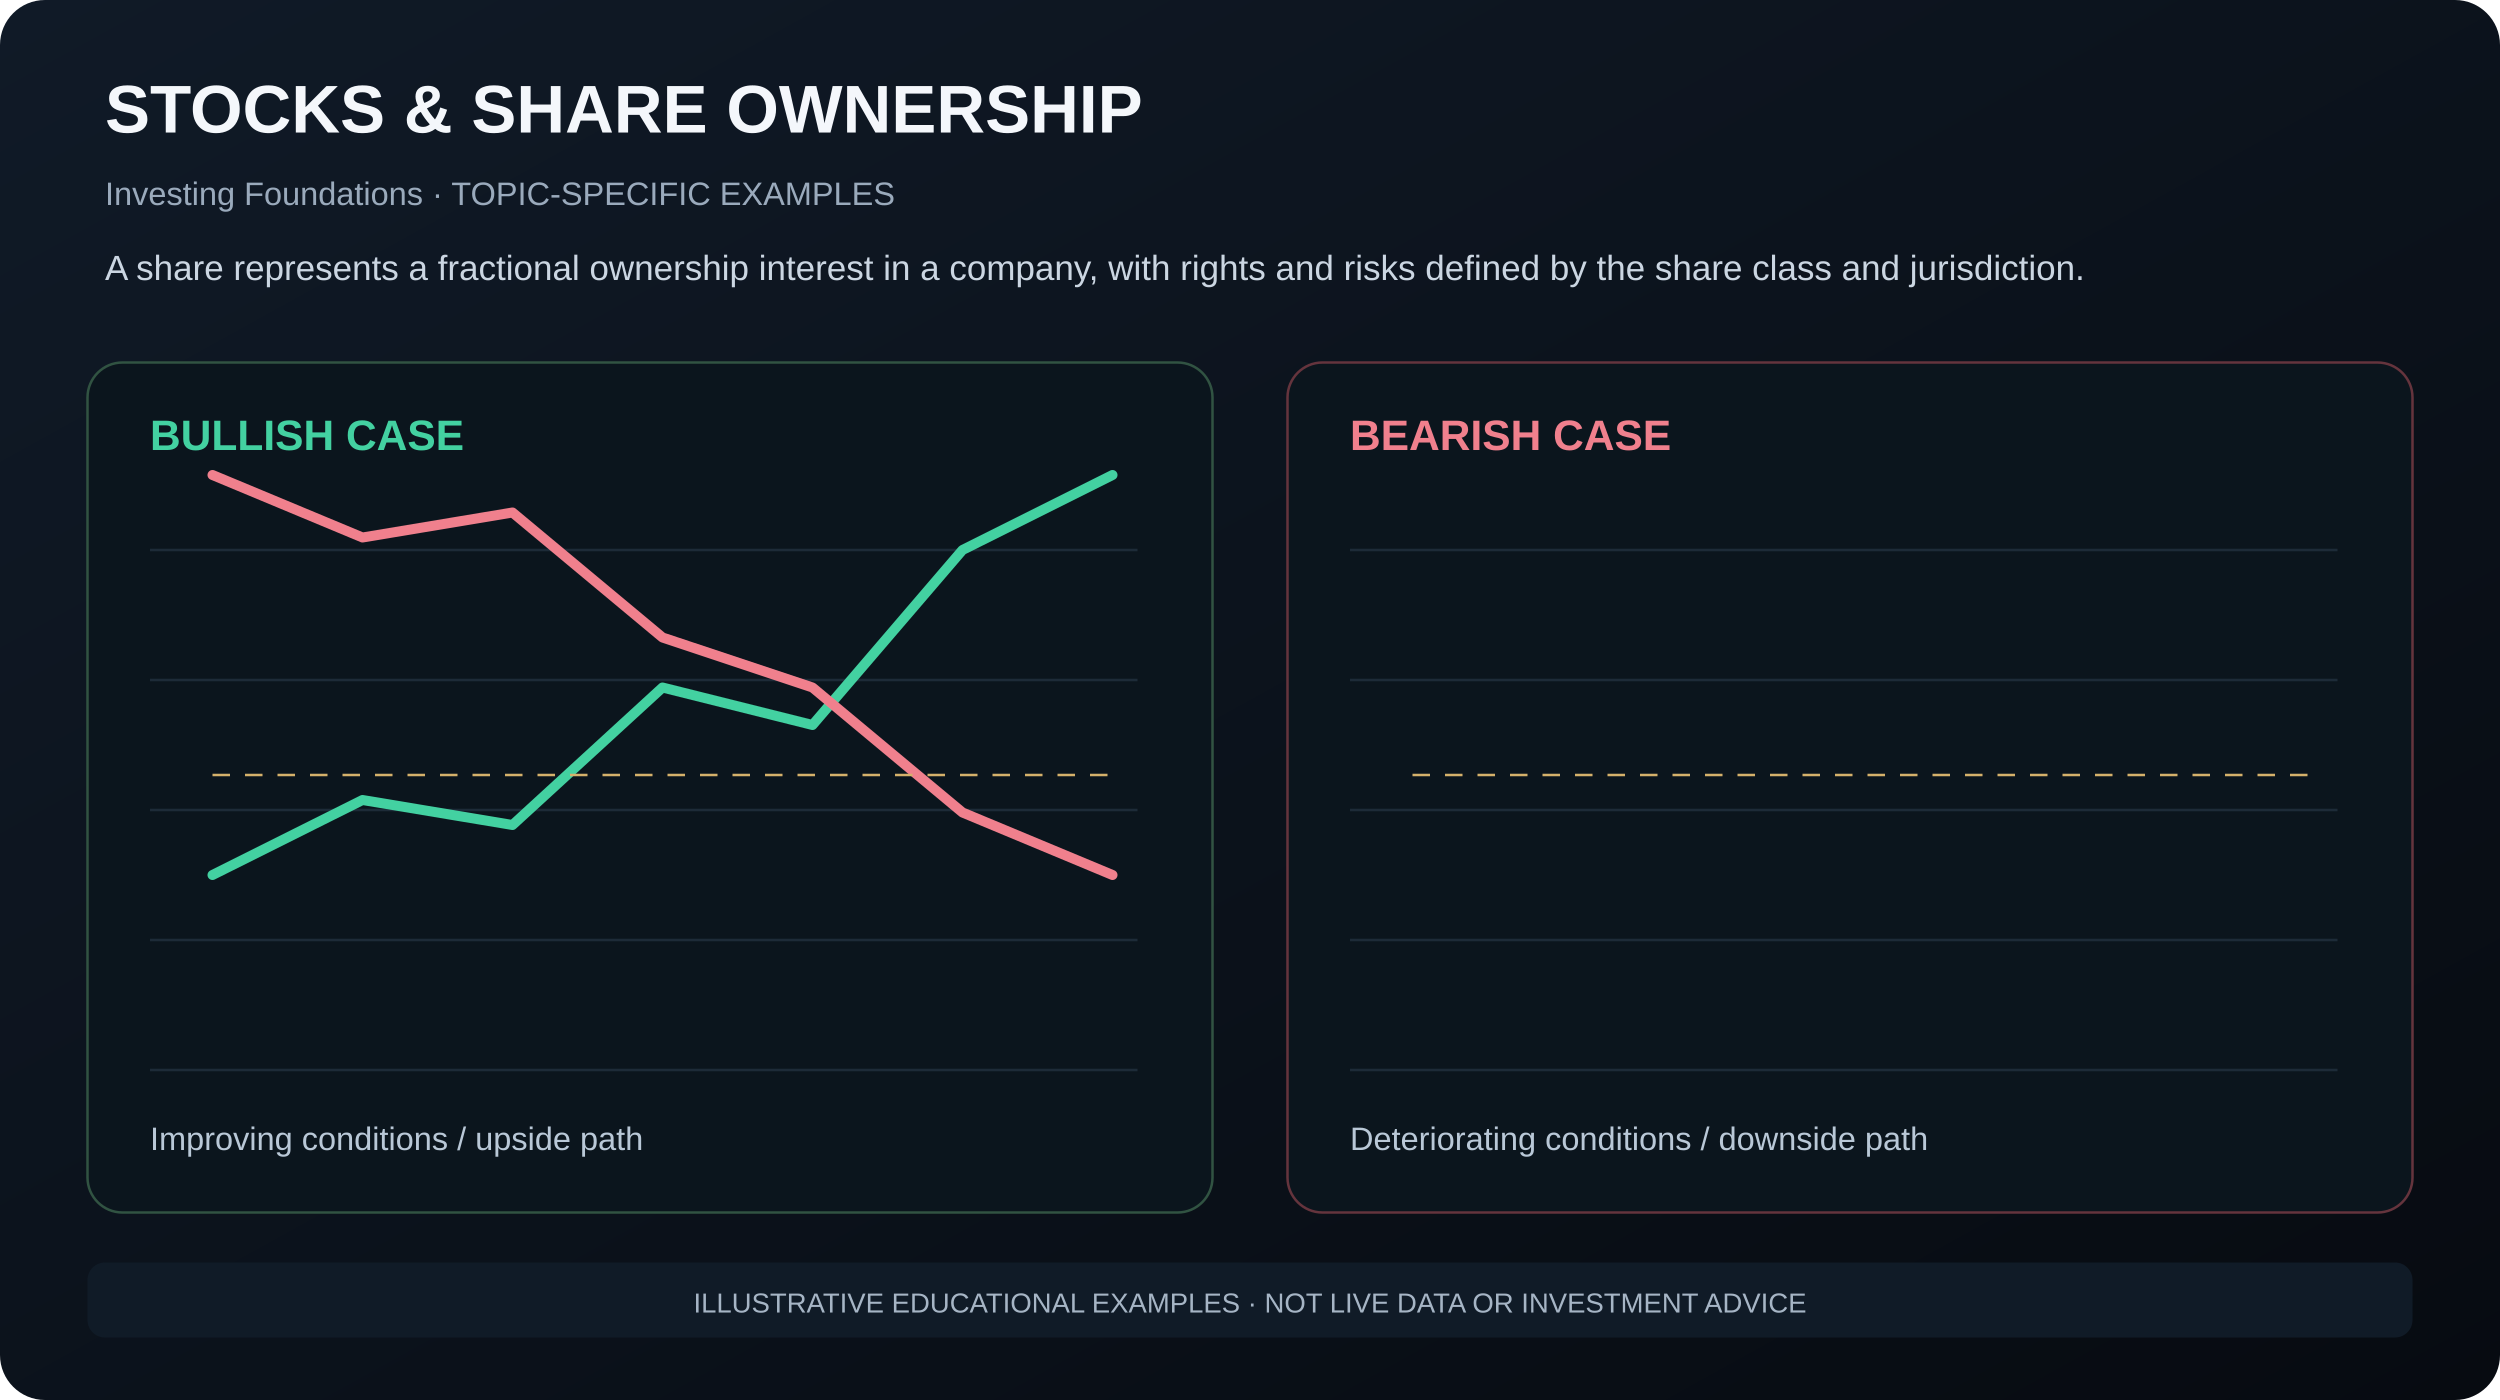
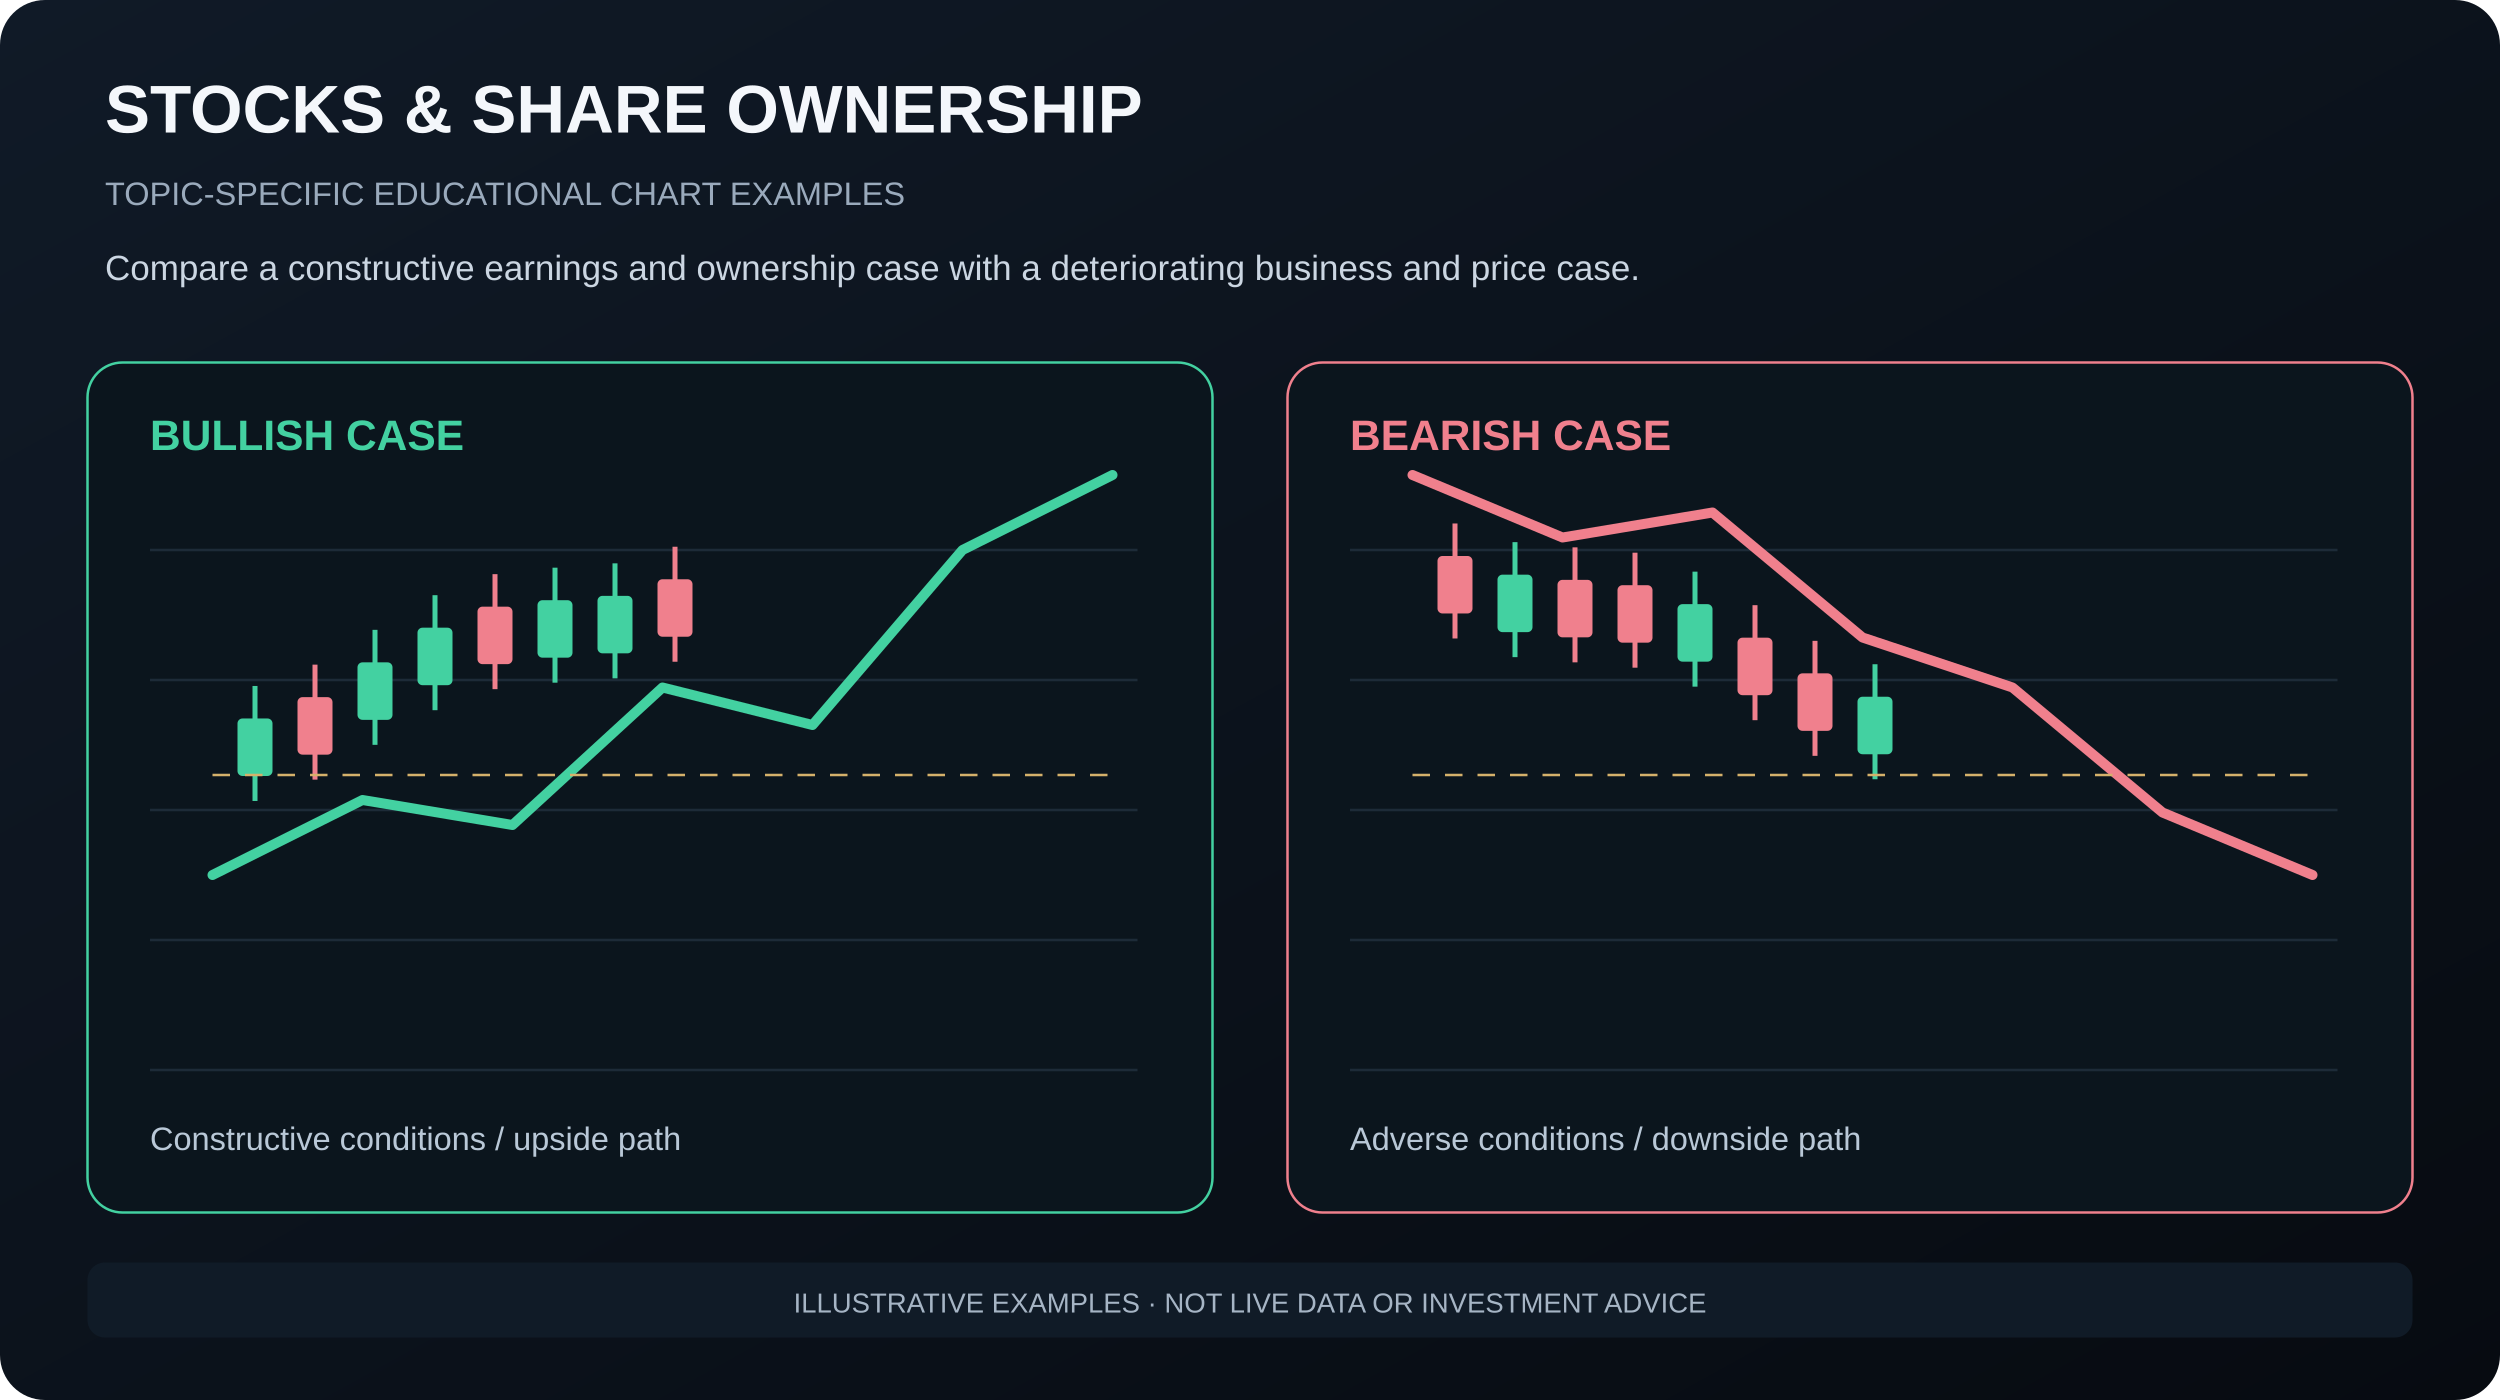
<svg xmlns="http://www.w3.org/2000/svg" viewBox="0 0 1000 560" role="img" aria-label="STOCKS &amp; SHARE OWNERSHIP: bullish and bearish examples">
  <defs>
    <linearGradient id="bg" x1="0" y1="0" x2="1" y2="1">
      <stop offset="0" stop-color="#101a27" />
      <stop offset="1" stop-color="#070b11" />
    </linearGradient>
  </defs>
  <rect width="1000" height="560" rx="18" fill="url(#bg)" />
  <text x="42" y="53" fill="#f4f7fb" font-size="27" font-weight="800" font-family="Arial,sans-serif">STOCKS &amp; SHARE OWNERSHIP</text>
-   <text x="42" y="82" fill="#9aaabc" font-size="13" font-family="Arial,sans-serif">Investing Foundations · TOPIC-SPECIFIC EXAMPLES</text>
-   <text x="42" y="112" fill="#cbd6e2" font-size="14" font-family="Arial,sans-serif">A share represents a fractional ownership interest in a company, with rights and risks defined by the share class and jurisdiction.</text>
-   <rect x="35" y="145" width="450" height="340" rx="14" fill="#0b151d" stroke="#315342" />
-   <rect x="515" y="145" width="450" height="340" rx="14" fill="#0b151d" stroke="#65343d" />
+   <text x="42" y="82" fill="#9aaabc" font-size="13" font-family="Arial,sans-serif">TOPIC-SPECIFIC EDUCATIONAL CHART EXAMPLES</text>
+   <text x="42" y="112" fill="#cbd6e2" font-size="14" font-family="Arial,sans-serif">Compare a constructive earnings and ownership case with a deteriorating business and price case.</text>
+   <rect x="35" y="145" width="450" height="340" rx="14" fill="#0b151d" stroke="#43d1a1" />
+   <rect x="515" y="145" width="450" height="340" rx="14" fill="#0b151d" stroke="#f0808d" />
  <text x="60" y="180" fill="#43d1a1" font-size="17" font-weight="800" font-family="Arial,sans-serif">BULLISH CASE</text>
  <text x="540" y="180" fill="#f0808d" font-size="17" font-weight="800" font-family="Arial,sans-serif">BEARISH CASE</text>
  <g stroke="#1d2b38" stroke-width="1">
    <line x1="60" y1="220" x2="455" y2="220" />
    <line x1="540" y1="220" x2="935" y2="220" />
    <line x1="60" y1="272" x2="455" y2="272" />
    <line x1="540" y1="272" x2="935" y2="272" />
    <line x1="60" y1="324" x2="455" y2="324" />
    <line x1="540" y1="324" x2="935" y2="324" />
    <line x1="60" y1="376" x2="455" y2="376" />
    <line x1="540" y1="376" x2="935" y2="376" />
    <line x1="60" y1="428" x2="455" y2="428" />
    <line x1="540" y1="428" x2="935" y2="428" />
  </g>
  <path d="M 85 350 L 145 320 L 205 330 L 265 275 L 325 290 L 385 220 L 445 190" fill="none" stroke="#43d1a1" stroke-width="4" stroke-linecap="round" stroke-linejoin="round" />
-   <path d="M 85 190 L 145 215 L 205 205 L 265 255 L 325 275 L 385 325 L 445 350" fill="none" stroke="#f0808d" stroke-width="4" stroke-linecap="round" stroke-linejoin="round" />
+   <path d="M 565 190 L 625 215 L 685 205 L 745 255 L 805 275 L 865 325 L 925 350" fill="none" stroke="#f0808d" stroke-width="4" stroke-linecap="round" stroke-linejoin="round" />
+   <g>
+     <line x1="102" y1="274.391" x2="102" y2="320.391" stroke="#43d1a1" stroke-width="2" />
+     <rect x="95" y="287.391" width="14" height="23" rx="2" fill="#43d1a1" />
+     <line x1="126" y1="265.857" x2="126" y2="311.857" stroke="#f0808d" stroke-width="2" />
+     <rect x="119" y="278.857" width="14" height="23" rx="2" fill="#f0808d" />
+     <line x1="150" y1="251.938" x2="150" y2="297.938" stroke="#43d1a1" stroke-width="2" />
+     <rect x="143" y="264.938" width="14" height="23" rx="2" fill="#43d1a1" />
+     <line x1="174" y1="238.076" x2="174" y2="284.076" stroke="#43d1a1" stroke-width="2" />
+     <rect x="167" y="251.076" width="14" height="23" rx="2" fill="#43d1a1" />
+     <line x1="198" y1="229.661" x2="198" y2="275.661" stroke="#f0808d" stroke-width="2" />
+     <rect x="191" y="242.661" width="14" height="23" rx="2" fill="#f0808d" />
+     <line x1="222" y1="227.074" x2="222" y2="273.074" stroke="#43d1a1" stroke-width="2" />
+     <rect x="215" y="240.074" width="14" height="23" rx="2" fill="#43d1a1" />
+     <line x1="246" y1="225.338" x2="246" y2="271.338" stroke="#43d1a1" stroke-width="2" />
+     <rect x="239" y="238.338" width="14" height="23" rx="2" fill="#43d1a1" />
+     <line x1="270" y1="218.695" x2="270" y2="264.695" stroke="#f0808d" stroke-width="2" />
+     <rect x="263" y="231.695" width="14" height="23" rx="2" fill="#f0808d" />
+   </g>
+   <g>
+     <line x1="582" y1="209.391" x2="582" y2="255.391" stroke="#f0808d" stroke-width="2" />
+     <rect x="575" y="222.391" width="14" height="23" rx="2" fill="#f0808d" />
+     <line x1="606" y1="216.857" x2="606" y2="262.857" stroke="#43d1a1" stroke-width="2" />
+     <rect x="599" y="229.857" width="14" height="23" rx="2" fill="#43d1a1" />
+     <line x1="630" y1="218.938" x2="630" y2="264.938" stroke="#f0808d" stroke-width="2" />
+     <rect x="623" y="231.938" width="14" height="23" rx="2" fill="#f0808d" />
+     <line x1="654" y1="221.076" x2="654" y2="267.076" stroke="#f0808d" stroke-width="2" />
+     <rect x="647" y="234.076" width="14" height="23" rx="2" fill="#f0808d" />
+     <line x1="678" y1="228.661" x2="678" y2="274.661" stroke="#43d1a1" stroke-width="2" />
+     <rect x="671" y="241.661" width="14" height="23" rx="2" fill="#43d1a1" />
+     <line x1="702" y1="242.074" x2="702" y2="288.074" stroke="#f0808d" stroke-width="2" />
+     <rect x="695" y="255.074" width="14" height="23" rx="2" fill="#f0808d" />
+     <line x1="726" y1="256.338" x2="726" y2="302.338" stroke="#f0808d" stroke-width="2" />
+     <rect x="719" y="269.338" width="14" height="23" rx="2" fill="#f0808d" />
+     <line x1="750" y1="265.695" x2="750" y2="311.695" stroke="#43d1a1" stroke-width="2" />
+     <rect x="743" y="278.695" width="14" height="23" rx="2" fill="#43d1a1" />
+   </g>
  <line x1="85" y1="310" x2="445" y2="310" stroke="#d5b16b" stroke-dasharray="7 6" />
  <line x1="565" y1="310" x2="925" y2="310" stroke="#d5b16b" stroke-dasharray="7 6" />
-   <text x="60" y="460" fill="#b9c8d7" font-size="13" font-family="Arial,sans-serif">Improving conditions / upside path</text>
-   <text x="540" y="460" fill="#b9c8d7" font-size="13" font-family="Arial,sans-serif">Deteriorating conditions / downside path</text>
+   <text x="60" y="460" fill="#b9c8d7" font-size="13" font-family="Arial,sans-serif">Constructive conditions / upside path</text>
+   <text x="540" y="460" fill="#b9c8d7" font-size="13" font-family="Arial,sans-serif">Adverse conditions / downside path</text>
  <rect x="35" y="505" width="930" height="30" rx="7" fill="#101b27" />
-   <text x="500" y="525" fill="#a6b5c5" text-anchor="middle" font-size="11" font-family="Arial,sans-serif">ILLUSTRATIVE EDUCATIONAL EXAMPLES · NOT LIVE DATA OR INVESTMENT ADVICE</text>
+   <text x="500" y="525" fill="#a6b5c5" text-anchor="middle" font-size="11" font-family="Arial,sans-serif">ILLUSTRATIVE EXAMPLES · NOT LIVE DATA OR INVESTMENT ADVICE</text>
</svg>
